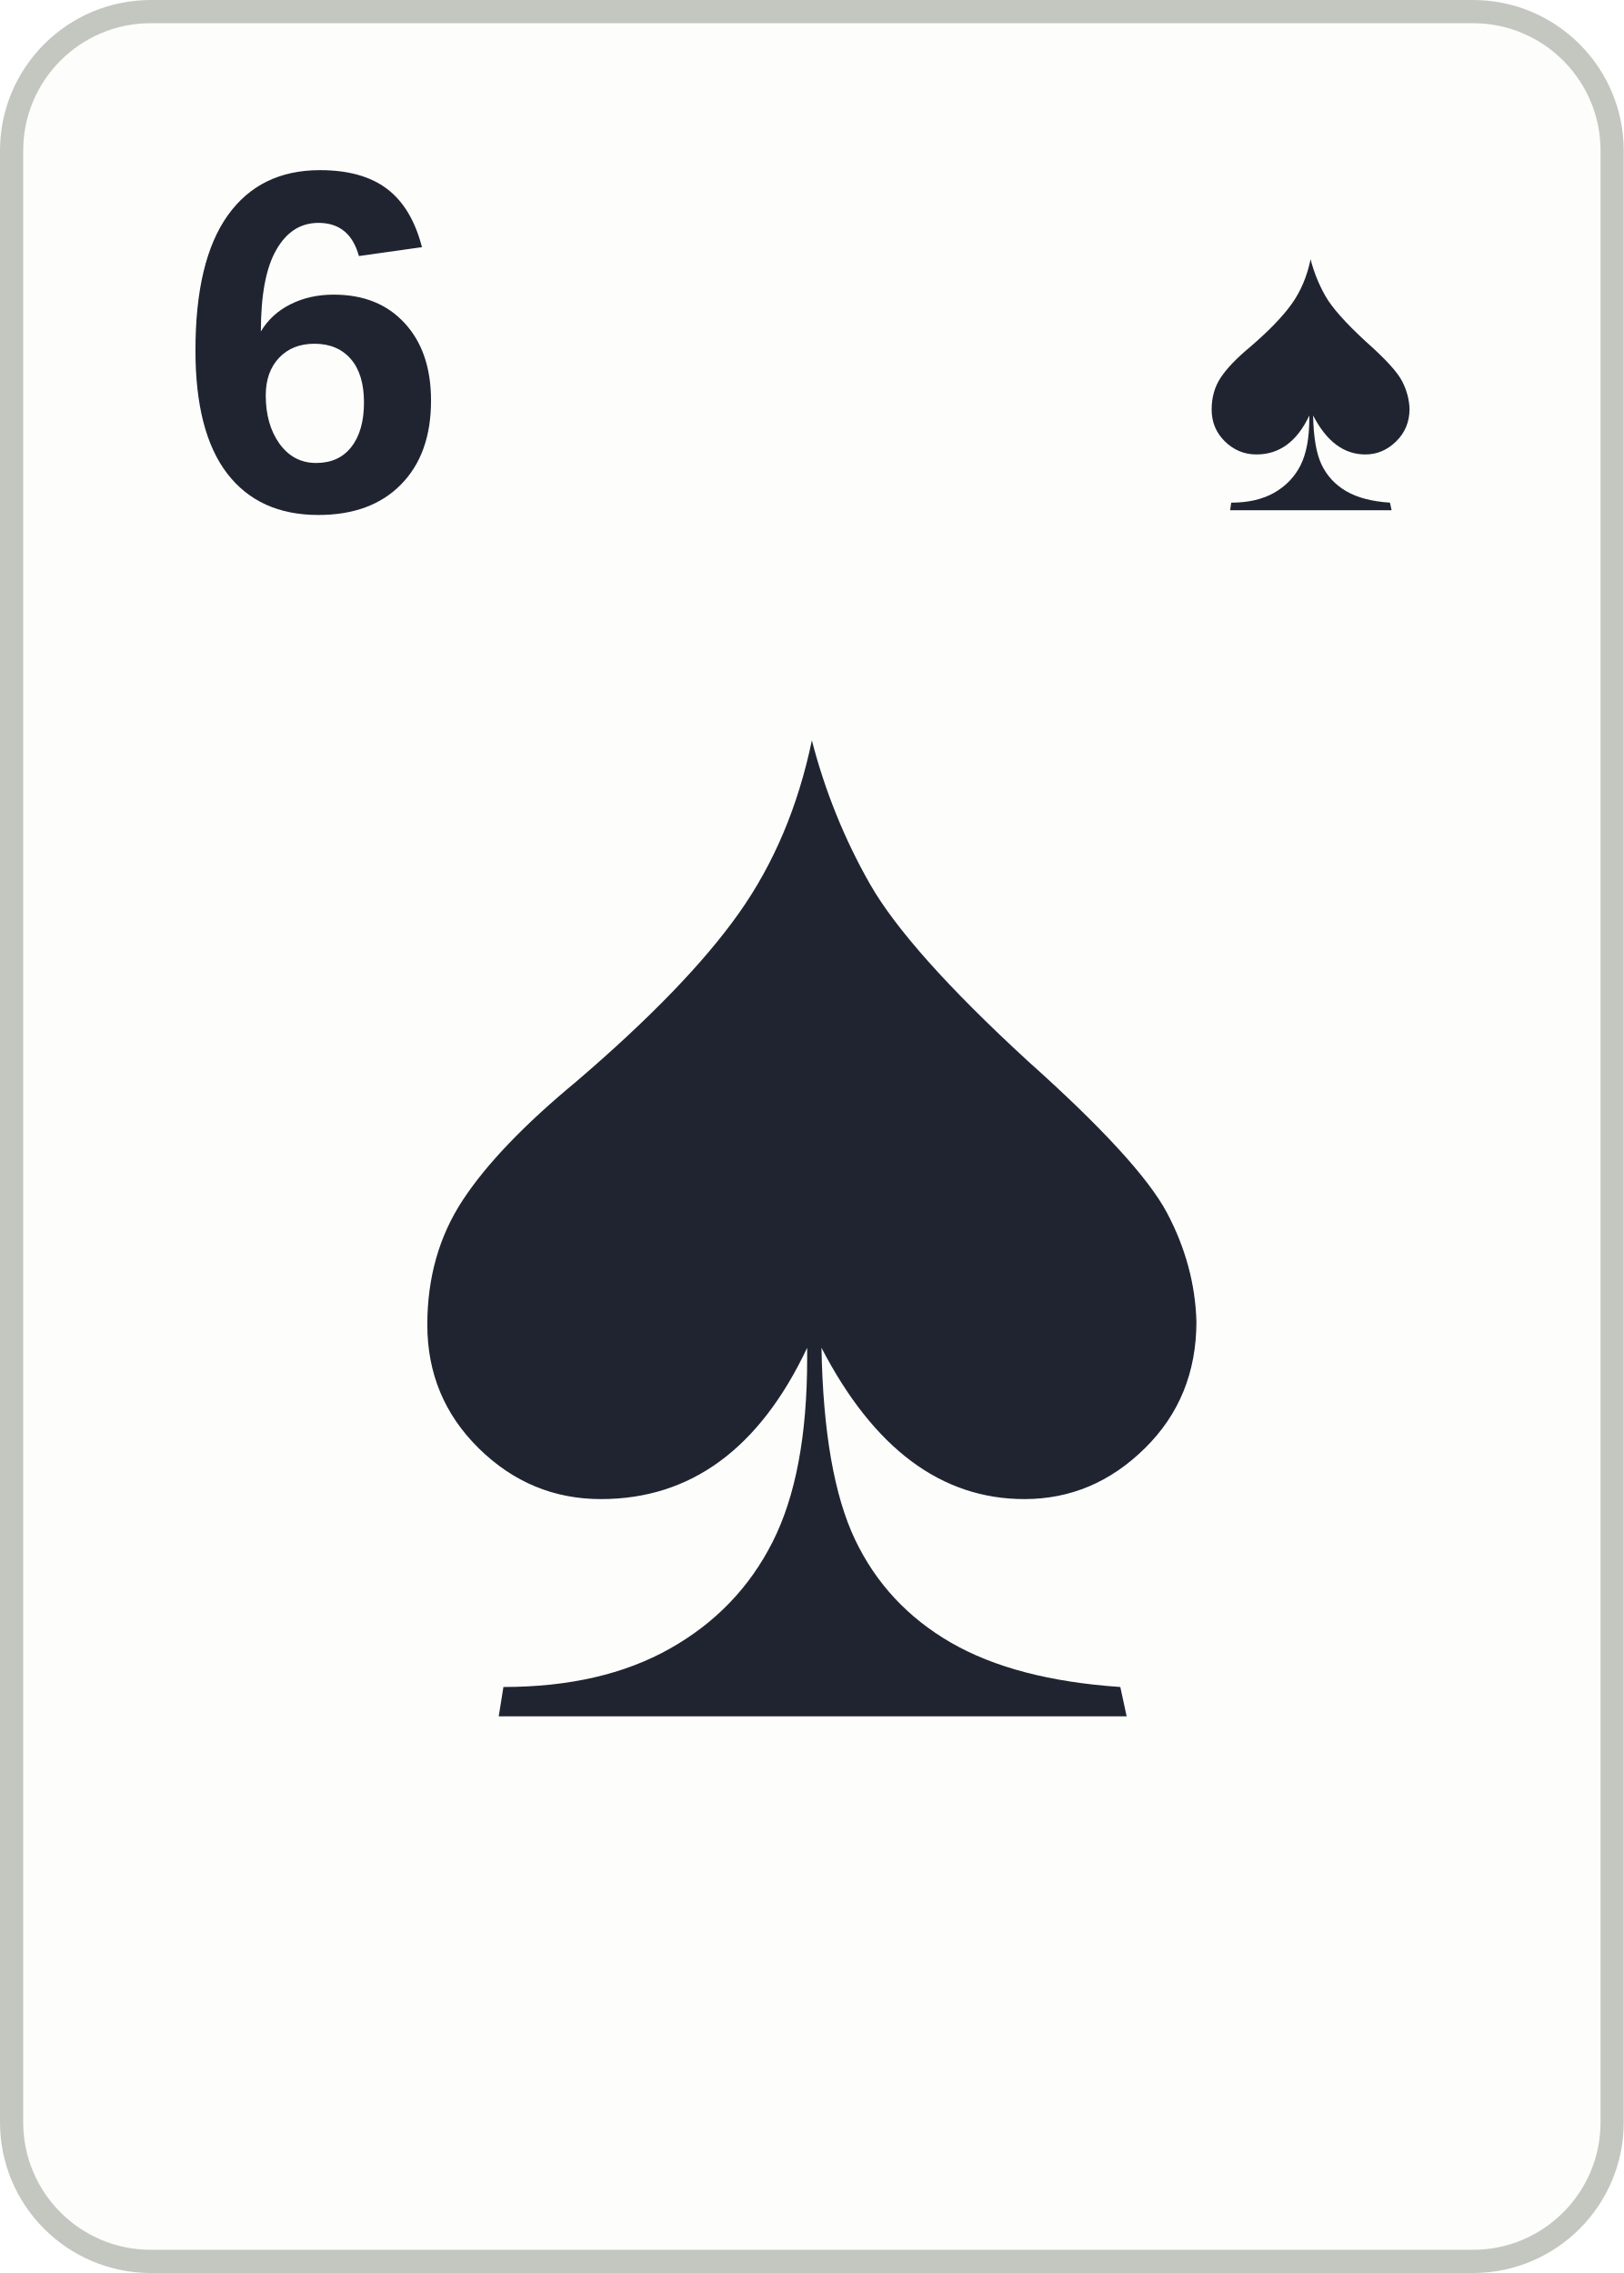
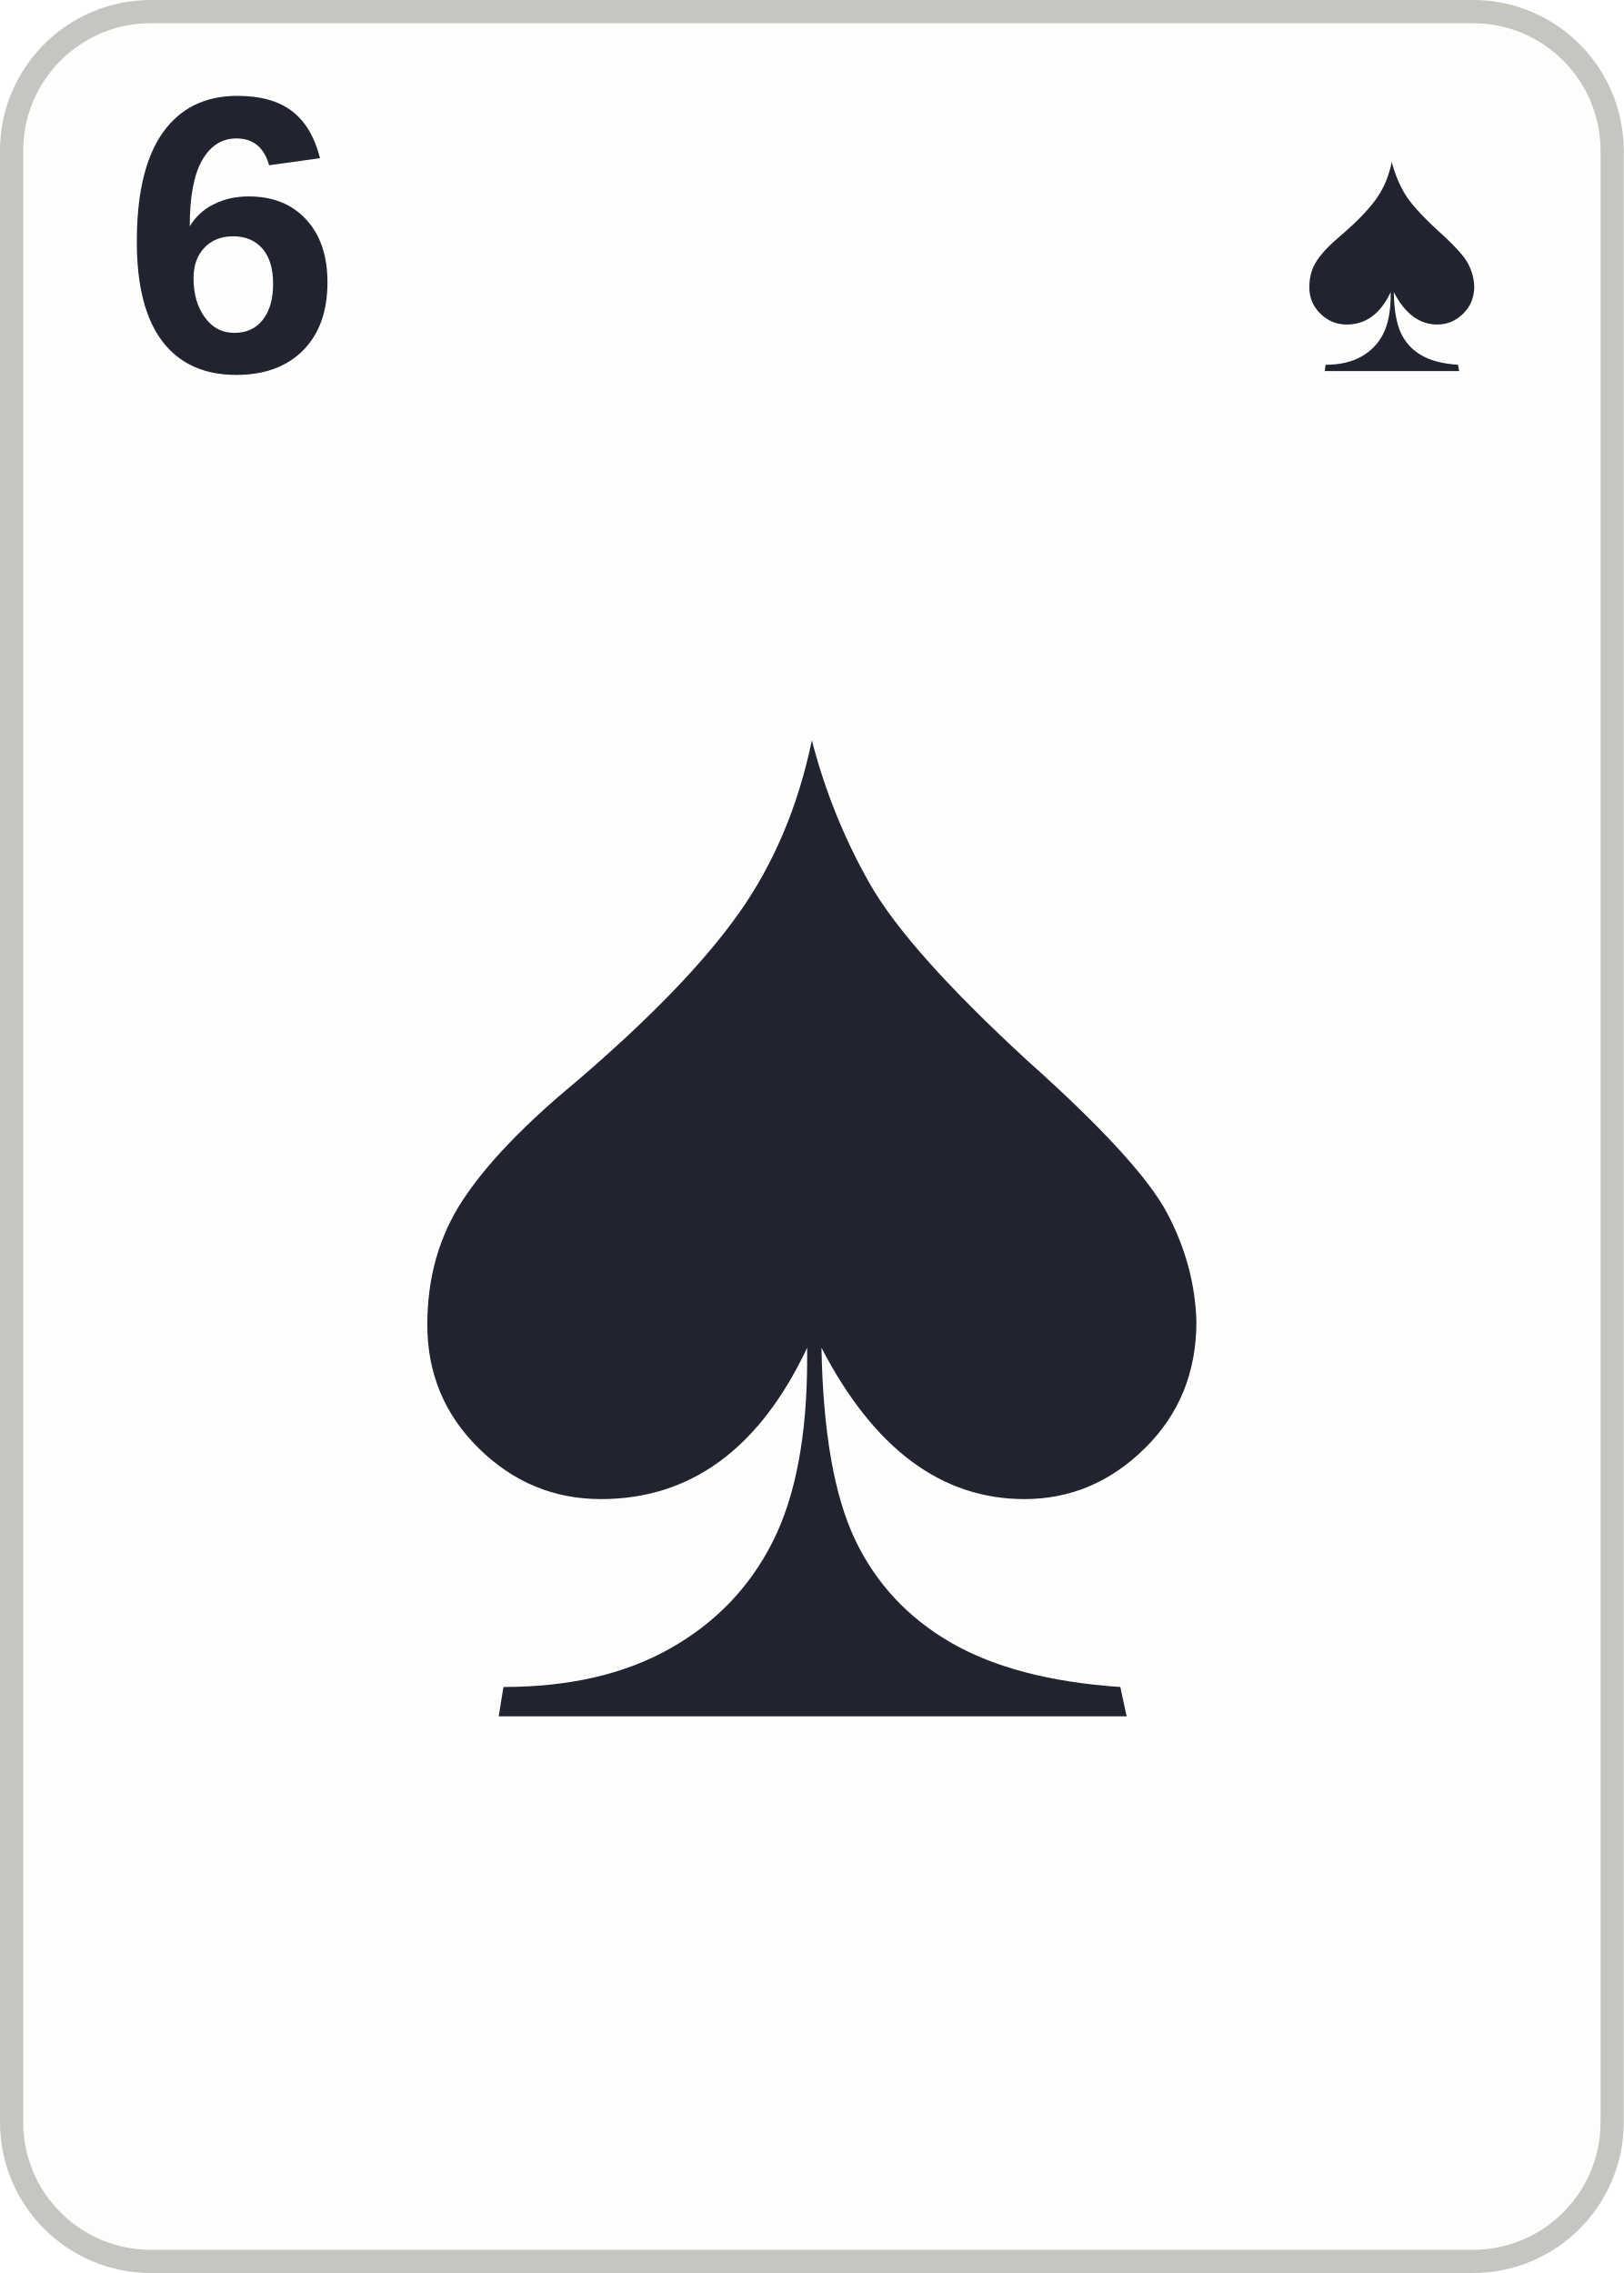
<svg xmlns="http://www.w3.org/2000/svg" viewBox="0 0 140 196">
  <rect x="1" y="1" width="138" height="194" rx="12" fill="#fdfdfb" stroke="#c4c7c0" stroke-width="2" />
  <g font-family="Arial,Helvetica,sans-serif" font-weight="700">
-     <text x="27" y="44" font-size="42" text-anchor="middle" fill="#1f2430">6</text>
-     <text x="113" y="44" font-size="36" text-anchor="middle" fill="#1f2430">♠</text>
+     <text x="20" y="32" font-size="34" text-anchor="middle" fill="#1f2430">6</text>
+     <text x="120" y="32" font-size="30" text-anchor="middle" fill="#1f2430">♠</text>
    <text x="70" y="148" font-size="140" text-anchor="middle" fill="#1f2430">♠</text>
  </g>
</svg>
